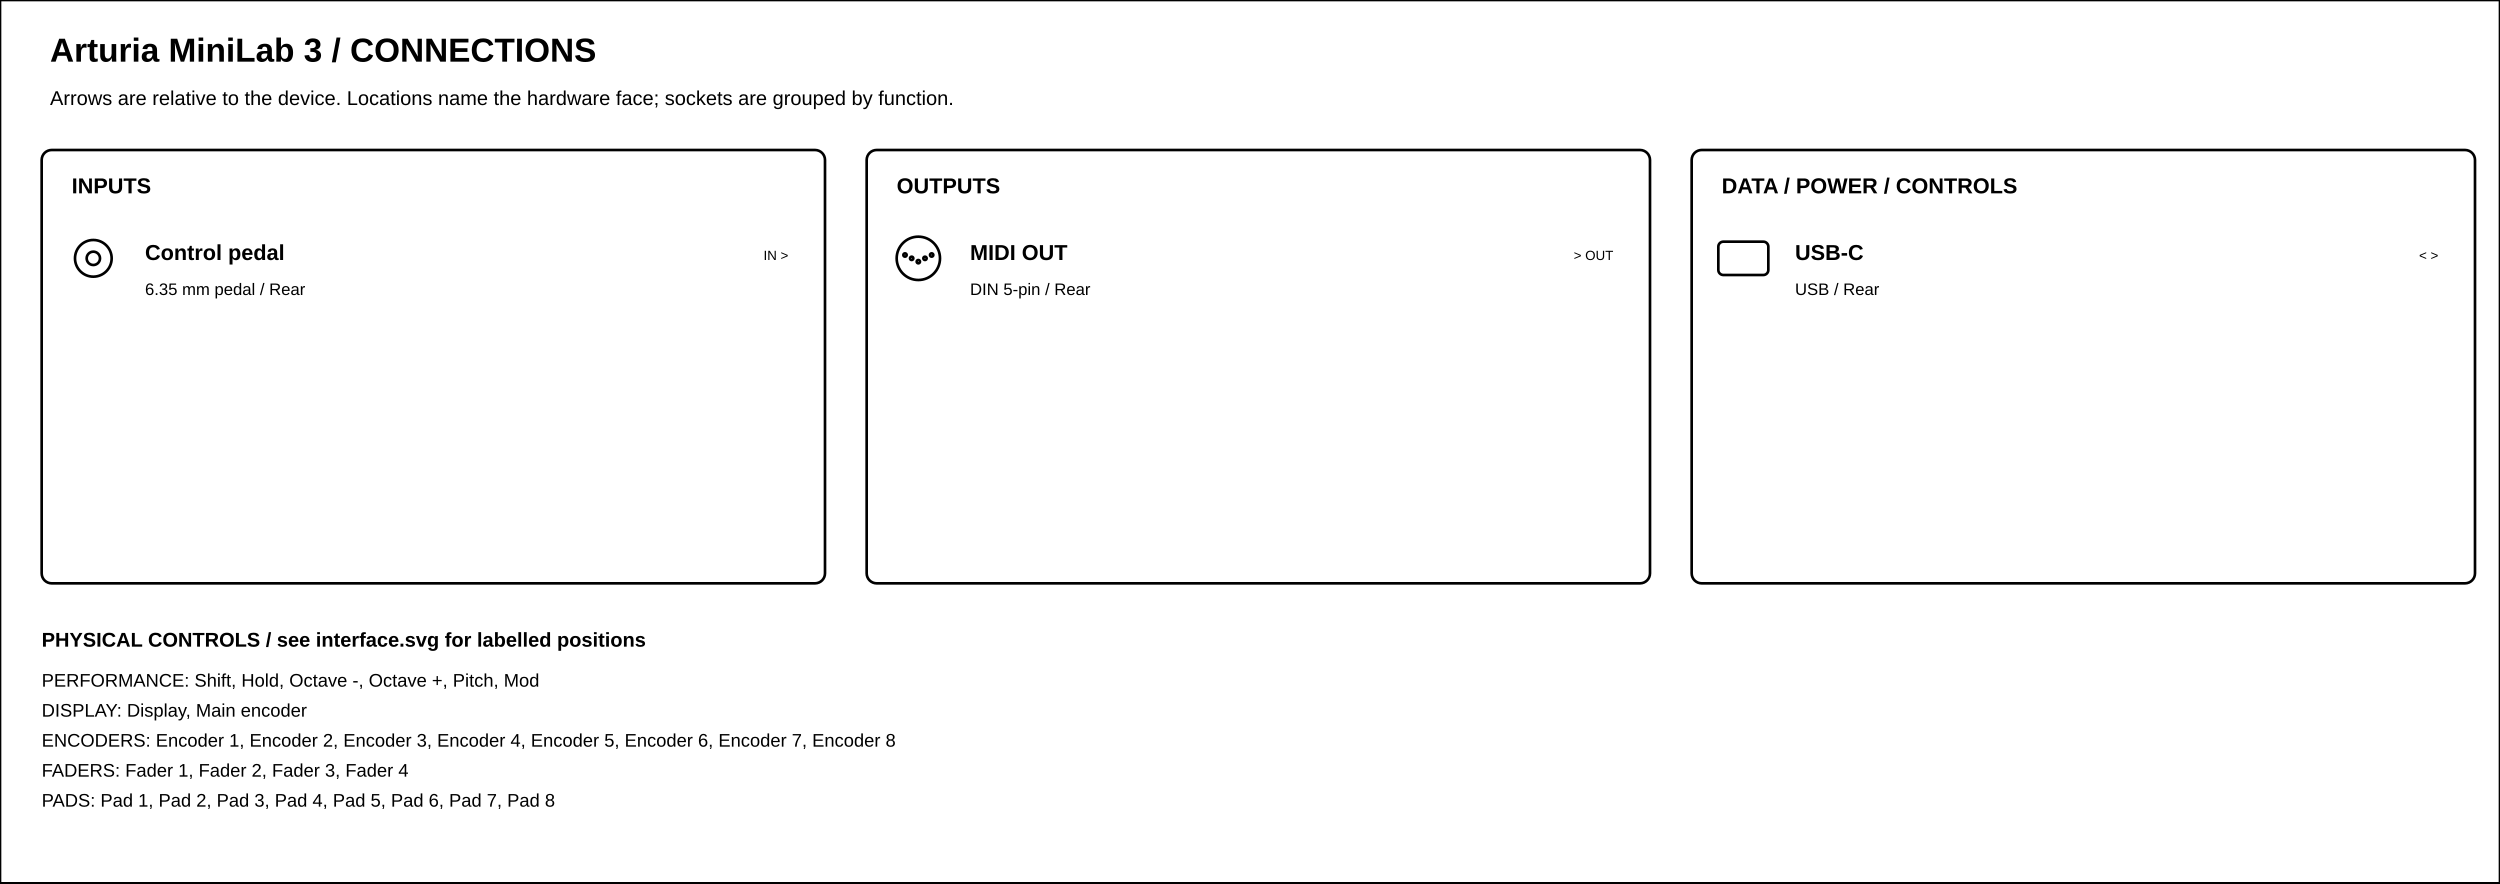
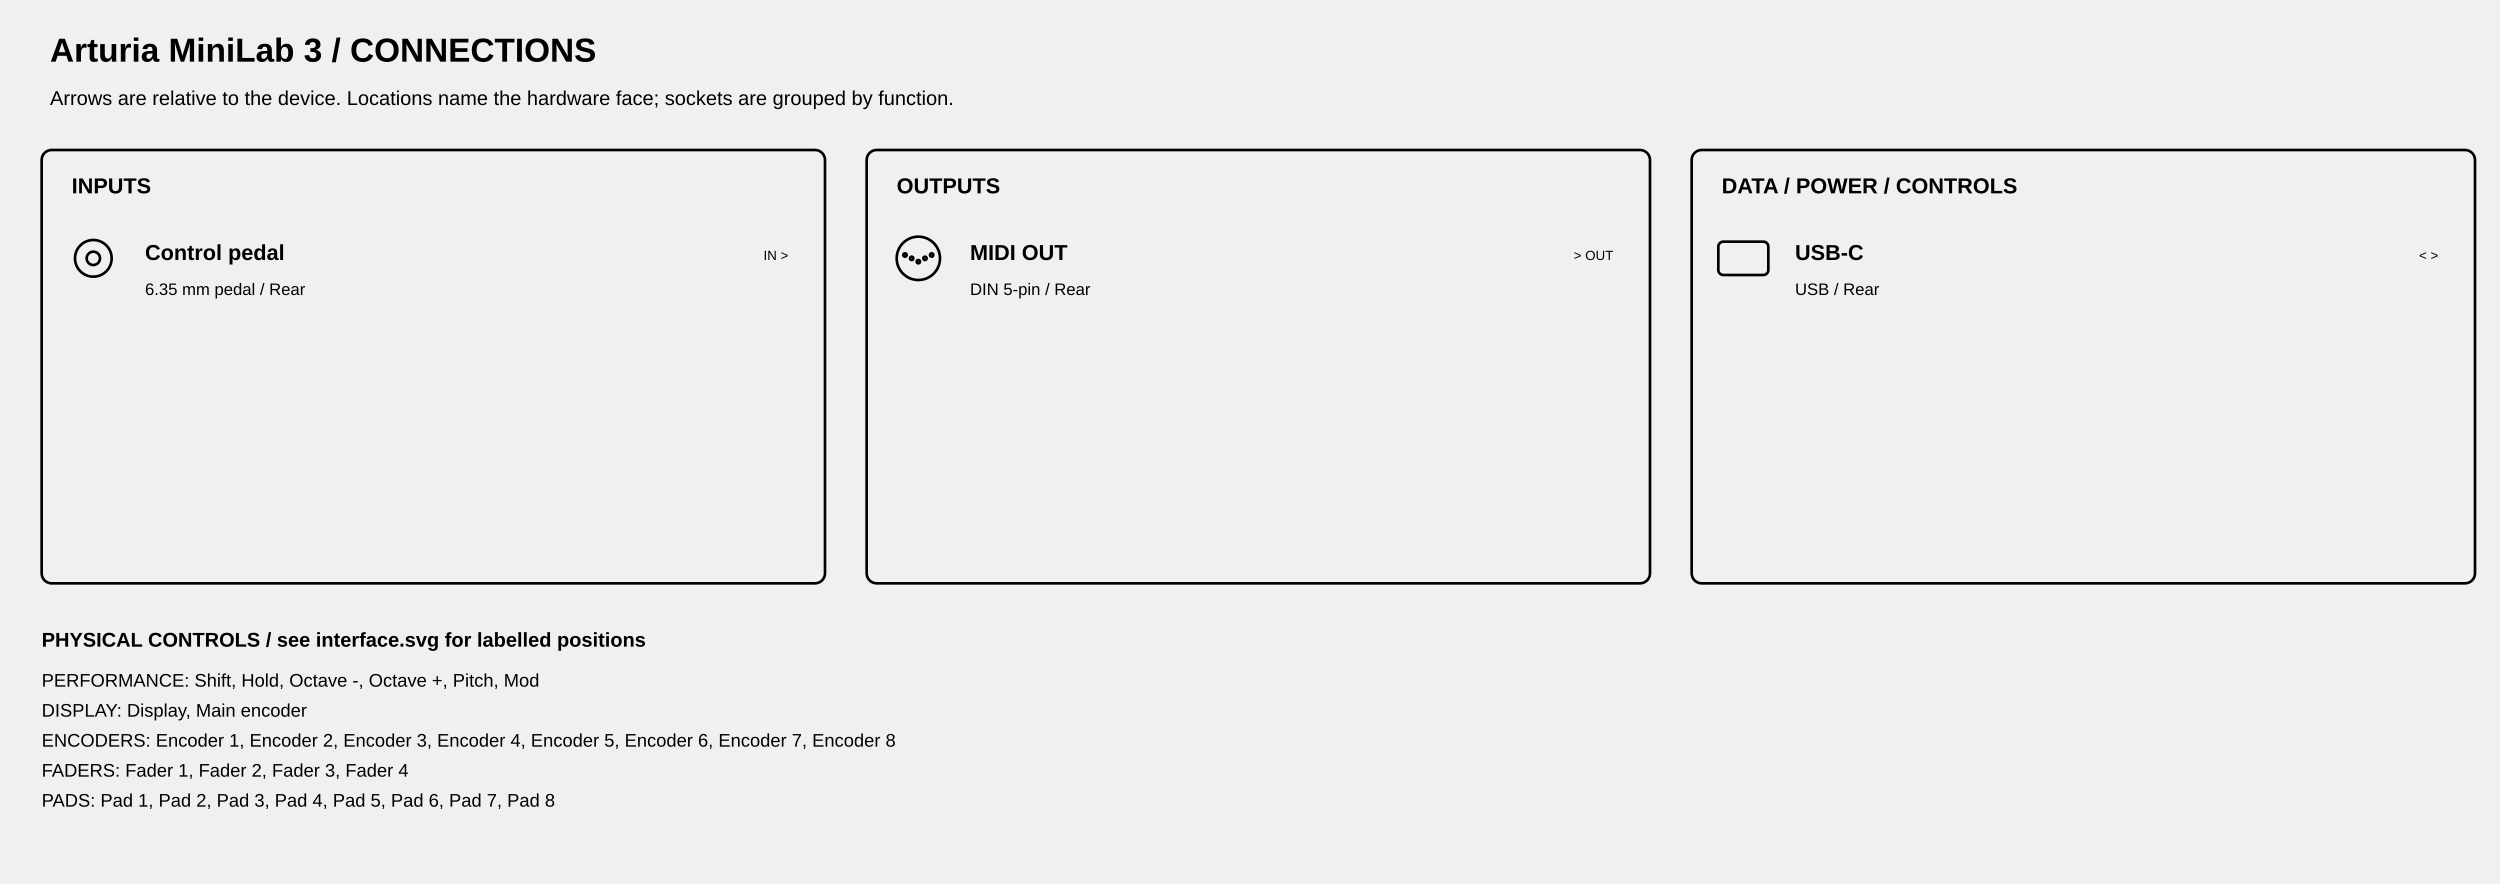
- <svg xmlns="http://www.w3.org/2000/svg" viewBox="0 0 1500 530" role="img" aria-labelledby="title description">
-   <style>text{font-family:Arial,Helvetica,sans-serif;fill:#000;stroke:none}.line{fill:#fff;stroke:#000;stroke-width:1.6;stroke-linejoin:round;stroke-linecap:round}.thin{fill:none;stroke:#000;stroke-width:1;stroke-linejoin:round;stroke-linecap:round}</style>
-   <rect x="0" y="0" width="1500" height="530" class="line" fill="#fff" stroke="none" stroke-width="1.6" />
-   <text x="30" y="37" fill="#000" font-family="Arial,Helvetica,sans-serif" font-size="20" text-anchor="start" font-weight="bold">Arturia MiniLab 3 / CONNECTIONS</text>
-   <text x="30" y="63" fill="#000" font-family="Arial,Helvetica,sans-serif" font-size="12" text-anchor="start">Arrows are relative to the device. Locations name the hardware face; sockets are grouped by function.</text>
-   <rect x="25" y="90" width="470" height="260" class="line" fill="#fff" stroke="#000" stroke-width="1.6" rx="6" />
-   <text x="43" y="116" fill="#000" font-family="Arial,Helvetica,sans-serif" font-size="13" text-anchor="start" font-weight="bold">INPUTS</text>
-   <g id="port-0-1" aria-label="Control pedal" data-direction="input">
-     <circle cx="56" cy="155" r="11" class="line" fill="#fff" stroke="#000" stroke-width="1.6" />
-     <circle cx="56" cy="155" r="4" class="line" fill="#fff" stroke="#000" stroke-width="1.6" />
-     <text x="87" y="156" fill="#000" font-family="Arial,Helvetica,sans-serif" font-size="13" text-anchor="start" font-weight="bold">Control pedal</text>
-     <text x="87" y="177" fill="#000" font-family="Arial,Helvetica,sans-serif" font-size="10" text-anchor="start">6.35 mm pedal / Rear</text>
-     <text x="473" y="156" fill="#000" font-family="Arial,Helvetica,sans-serif" font-size="8" text-anchor="end">IN &gt;</text>
+ <svg xmlns="http://www.w3.org/2000/svg" viewBox="0 0 1500 530" role="group" aria-labelledby="arturia-minilab-3-connections--title" aria-describedby="arturia-minilab-3-connections--description" data-device="arturia-minilab-3" data-diagram-style="wireframe" style="background: #fff; color: #000;">
+   <style>text{font-family:Arial,Helvetica,sans-serif}[data-part]:focus-visible{outline:3px solid currentColor}</style>
+   <text x="30" y="37" fill="currentColor" stroke="none" font-size="20" text-anchor="start" font-weight="bold">Arturia MiniLab 3 / CONNECTIONS</text>
+   <text x="30" y="63" fill="currentColor" stroke="none" font-size="12" text-anchor="start">Arrows are relative to the device. Locations name the hardware face; sockets are grouped by function.</text>
+   <rect x="25" y="90" width="470" height="260" rx="6" fill="none" stroke="currentColor" stroke-linejoin="round" stroke-linecap="round" stroke-width="1.6" />
+   <text x="43" y="116" fill="currentColor" stroke="none" font-size="13" text-anchor="start" font-weight="bold">INPUTS</text>
+   <g id="arturia-minilab-3-connections--port-0-1" aria-label="Control pedal" data-direction="input">
+     <circle cx="56" cy="155" r="11" fill="none" stroke="currentColor" stroke-linejoin="round" stroke-linecap="round" stroke-width="1.6" />
+     <circle cx="56" cy="155" r="4" fill="none" stroke="currentColor" stroke-linejoin="round" stroke-linecap="round" stroke-width="1.6" />
+     <text x="87" y="156" fill="currentColor" stroke="none" font-size="13" text-anchor="start" font-weight="bold">Control pedal</text>
+     <text x="87" y="177" fill="currentColor" stroke="none" font-size="10" text-anchor="start">6.35 mm pedal / Rear</text>
+     <text x="473" y="156" fill="currentColor" stroke="none" font-size="8" text-anchor="end">IN &gt;</text>
  </g>
-   <rect x="520" y="90" width="470" height="260" class="line" fill="#fff" stroke="#000" stroke-width="1.6" rx="6" />
-   <text x="538" y="116" fill="#000" font-family="Arial,Helvetica,sans-serif" font-size="13" text-anchor="start" font-weight="bold">OUTPUTS</text>
-   <g id="port-1-1" aria-label="MIDI OUT" data-direction="output">
-     <circle cx="551" cy="155" r="13" class="line" fill="#fff" stroke="#000" stroke-width="1.6" />
-     <circle cx="543" cy="153" r="1" class="line" fill="#fff" stroke="#000" stroke-width="1.6" />
-     <circle cx="547" cy="155" r="1" class="line" fill="#fff" stroke="#000" stroke-width="1.6" />
-     <circle cx="551" cy="157" r="1" class="line" fill="#fff" stroke="#000" stroke-width="1.6" />
-     <circle cx="555" cy="155" r="1" class="line" fill="#fff" stroke="#000" stroke-width="1.6" />
-     <circle cx="559" cy="153" r="1" class="line" fill="#fff" stroke="#000" stroke-width="1.6" />
-     <text x="582" y="156" fill="#000" font-family="Arial,Helvetica,sans-serif" font-size="13" text-anchor="start" font-weight="bold">MIDI OUT</text>
-     <text x="582" y="177" fill="#000" font-family="Arial,Helvetica,sans-serif" font-size="10" text-anchor="start">DIN 5-pin / Rear</text>
-     <text x="968" y="156" fill="#000" font-family="Arial,Helvetica,sans-serif" font-size="8" text-anchor="end">&gt; OUT</text>
+   <rect x="520" y="90" width="470" height="260" rx="6" fill="none" stroke="currentColor" stroke-linejoin="round" stroke-linecap="round" stroke-width="1.6" />
+   <text x="538" y="116" fill="currentColor" stroke="none" font-size="13" text-anchor="start" font-weight="bold">OUTPUTS</text>
+   <g id="arturia-minilab-3-connections--port-1-1" aria-label="MIDI OUT" data-direction="output">
+     <circle cx="551" cy="155" r="13" fill="none" stroke="currentColor" stroke-linejoin="round" stroke-linecap="round" stroke-width="1.6" />
+     <circle cx="543" cy="153" r="1" fill="none" stroke="currentColor" stroke-linejoin="round" stroke-linecap="round" stroke-width="1.6" />
+     <circle cx="547" cy="155" r="1" fill="none" stroke="currentColor" stroke-linejoin="round" stroke-linecap="round" stroke-width="1.6" />
+     <circle cx="551" cy="157" r="1" fill="none" stroke="currentColor" stroke-linejoin="round" stroke-linecap="round" stroke-width="1.6" />
+     <circle cx="555" cy="155" r="1" fill="none" stroke="currentColor" stroke-linejoin="round" stroke-linecap="round" stroke-width="1.6" />
+     <circle cx="559" cy="153" r="1" fill="none" stroke="currentColor" stroke-linejoin="round" stroke-linecap="round" stroke-width="1.6" />
+     <text x="582" y="156" fill="currentColor" stroke="none" font-size="13" text-anchor="start" font-weight="bold">MIDI OUT</text>
+     <text x="582" y="177" fill="currentColor" stroke="none" font-size="10" text-anchor="start">DIN 5-pin / Rear</text>
+     <text x="968" y="156" fill="currentColor" stroke="none" font-size="8" text-anchor="end">&gt; OUT</text>
  </g>
-   <rect x="1015" y="90" width="470" height="260" class="line" fill="#fff" stroke="#000" stroke-width="1.6" rx="6" />
-   <text x="1033" y="116" fill="#000" font-family="Arial,Helvetica,sans-serif" font-size="13" text-anchor="start" font-weight="bold">DATA / POWER / CONTROLS</text>
-   <g id="port-2-1" aria-label="USB-C" data-direction="bidirectional">
-     <rect x="1031" y="145" width="30" height="20" class="line" fill="#fff" stroke="#000" stroke-width="1.6" rx="3" />
-     <text x="1077" y="156" fill="#000" font-family="Arial,Helvetica,sans-serif" font-size="13" text-anchor="start" font-weight="bold">USB-C</text>
-     <text x="1077" y="177" fill="#000" font-family="Arial,Helvetica,sans-serif" font-size="10" text-anchor="start">USB / Rear</text>
-     <text x="1463" y="156" fill="#000" font-family="Arial,Helvetica,sans-serif" font-size="8" text-anchor="end">&lt; &gt;</text>
+   <rect x="1015" y="90" width="470" height="260" rx="6" fill="none" stroke="currentColor" stroke-linejoin="round" stroke-linecap="round" stroke-width="1.6" />
+   <text x="1033" y="116" fill="currentColor" stroke="none" font-size="13" text-anchor="start" font-weight="bold">DATA / POWER / CONTROLS</text>
+   <g id="arturia-minilab-3-connections--port-2-1" aria-label="USB-C" data-direction="bidirectional">
+     <rect x="1031" y="145" width="30" height="20" rx="3" fill="none" stroke="currentColor" stroke-linejoin="round" stroke-linecap="round" stroke-width="1.6" />
+     <text x="1077" y="156" fill="currentColor" stroke="none" font-size="13" text-anchor="start" font-weight="bold">USB-C</text>
+     <text x="1077" y="177" fill="currentColor" stroke="none" font-size="10" text-anchor="start">USB / Rear</text>
+     <text x="1463" y="156" fill="currentColor" stroke="none" font-size="8" text-anchor="end">&lt; &gt;</text>
  </g>
-   <text x="25" y="388" fill="#000" font-family="Arial,Helvetica,sans-serif" font-size="12" text-anchor="start" font-weight="bold">PHYSICAL CONTROLS / see interface.svg for labelled positions</text>
-   <text x="25" y="412" fill="#000" font-family="Arial,Helvetica,sans-serif" font-size="11" text-anchor="start">PERFORMANCE: Shift, Hold, Octave -, Octave +, Pitch, Mod</text>
-   <text x="25" y="430" fill="#000" font-family="Arial,Helvetica,sans-serif" font-size="11" text-anchor="start">DISPLAY: Display, Main encoder</text>
-   <text x="25" y="448" fill="#000" font-family="Arial,Helvetica,sans-serif" font-size="11" text-anchor="start">ENCODERS: Encoder 1, Encoder 2, Encoder 3, Encoder 4, Encoder 5, Encoder 6, Encoder 7, Encoder 8</text>
-   <text x="25" y="466" fill="#000" font-family="Arial,Helvetica,sans-serif" font-size="11" text-anchor="start">FADERS: Fader 1, Fader 2, Fader 3, Fader 4</text>
-   <text x="25" y="484" fill="#000" font-family="Arial,Helvetica,sans-serif" font-size="11" text-anchor="start">PADS: Pad 1, Pad 2, Pad 3, Pad 4, Pad 5, Pad 6, Pad 7, Pad 8</text>
+   <text x="25" y="388" fill="currentColor" stroke="none" font-size="12" text-anchor="start" font-weight="bold">PHYSICAL CONTROLS / see interface.svg for labelled positions</text>
+   <text x="25" y="412" fill="currentColor" stroke="none" font-size="11" text-anchor="start">PERFORMANCE: Shift, Hold, Octave -, Octave +, Pitch, Mod</text>
+   <text x="25" y="430" fill="currentColor" stroke="none" font-size="11" text-anchor="start">DISPLAY: Display, Main encoder</text>
+   <text x="25" y="448" fill="currentColor" stroke="none" font-size="11" text-anchor="start">ENCODERS: Encoder 1, Encoder 2, Encoder 3, Encoder 4, Encoder 5, Encoder 6, Encoder 7, Encoder 8</text>
+   <text x="25" y="466" fill="currentColor" stroke="none" font-size="11" text-anchor="start">FADERS: Fader 1, Fader 2, Fader 3, Fader 4</text>
+   <text x="25" y="484" fill="currentColor" stroke="none" font-size="11" text-anchor="start">PADS: Pad 1, Pad 2, Pad 3, Pad 4, Pad 5, Pad 6, Pad 7, Pad 8</text>
</svg>
